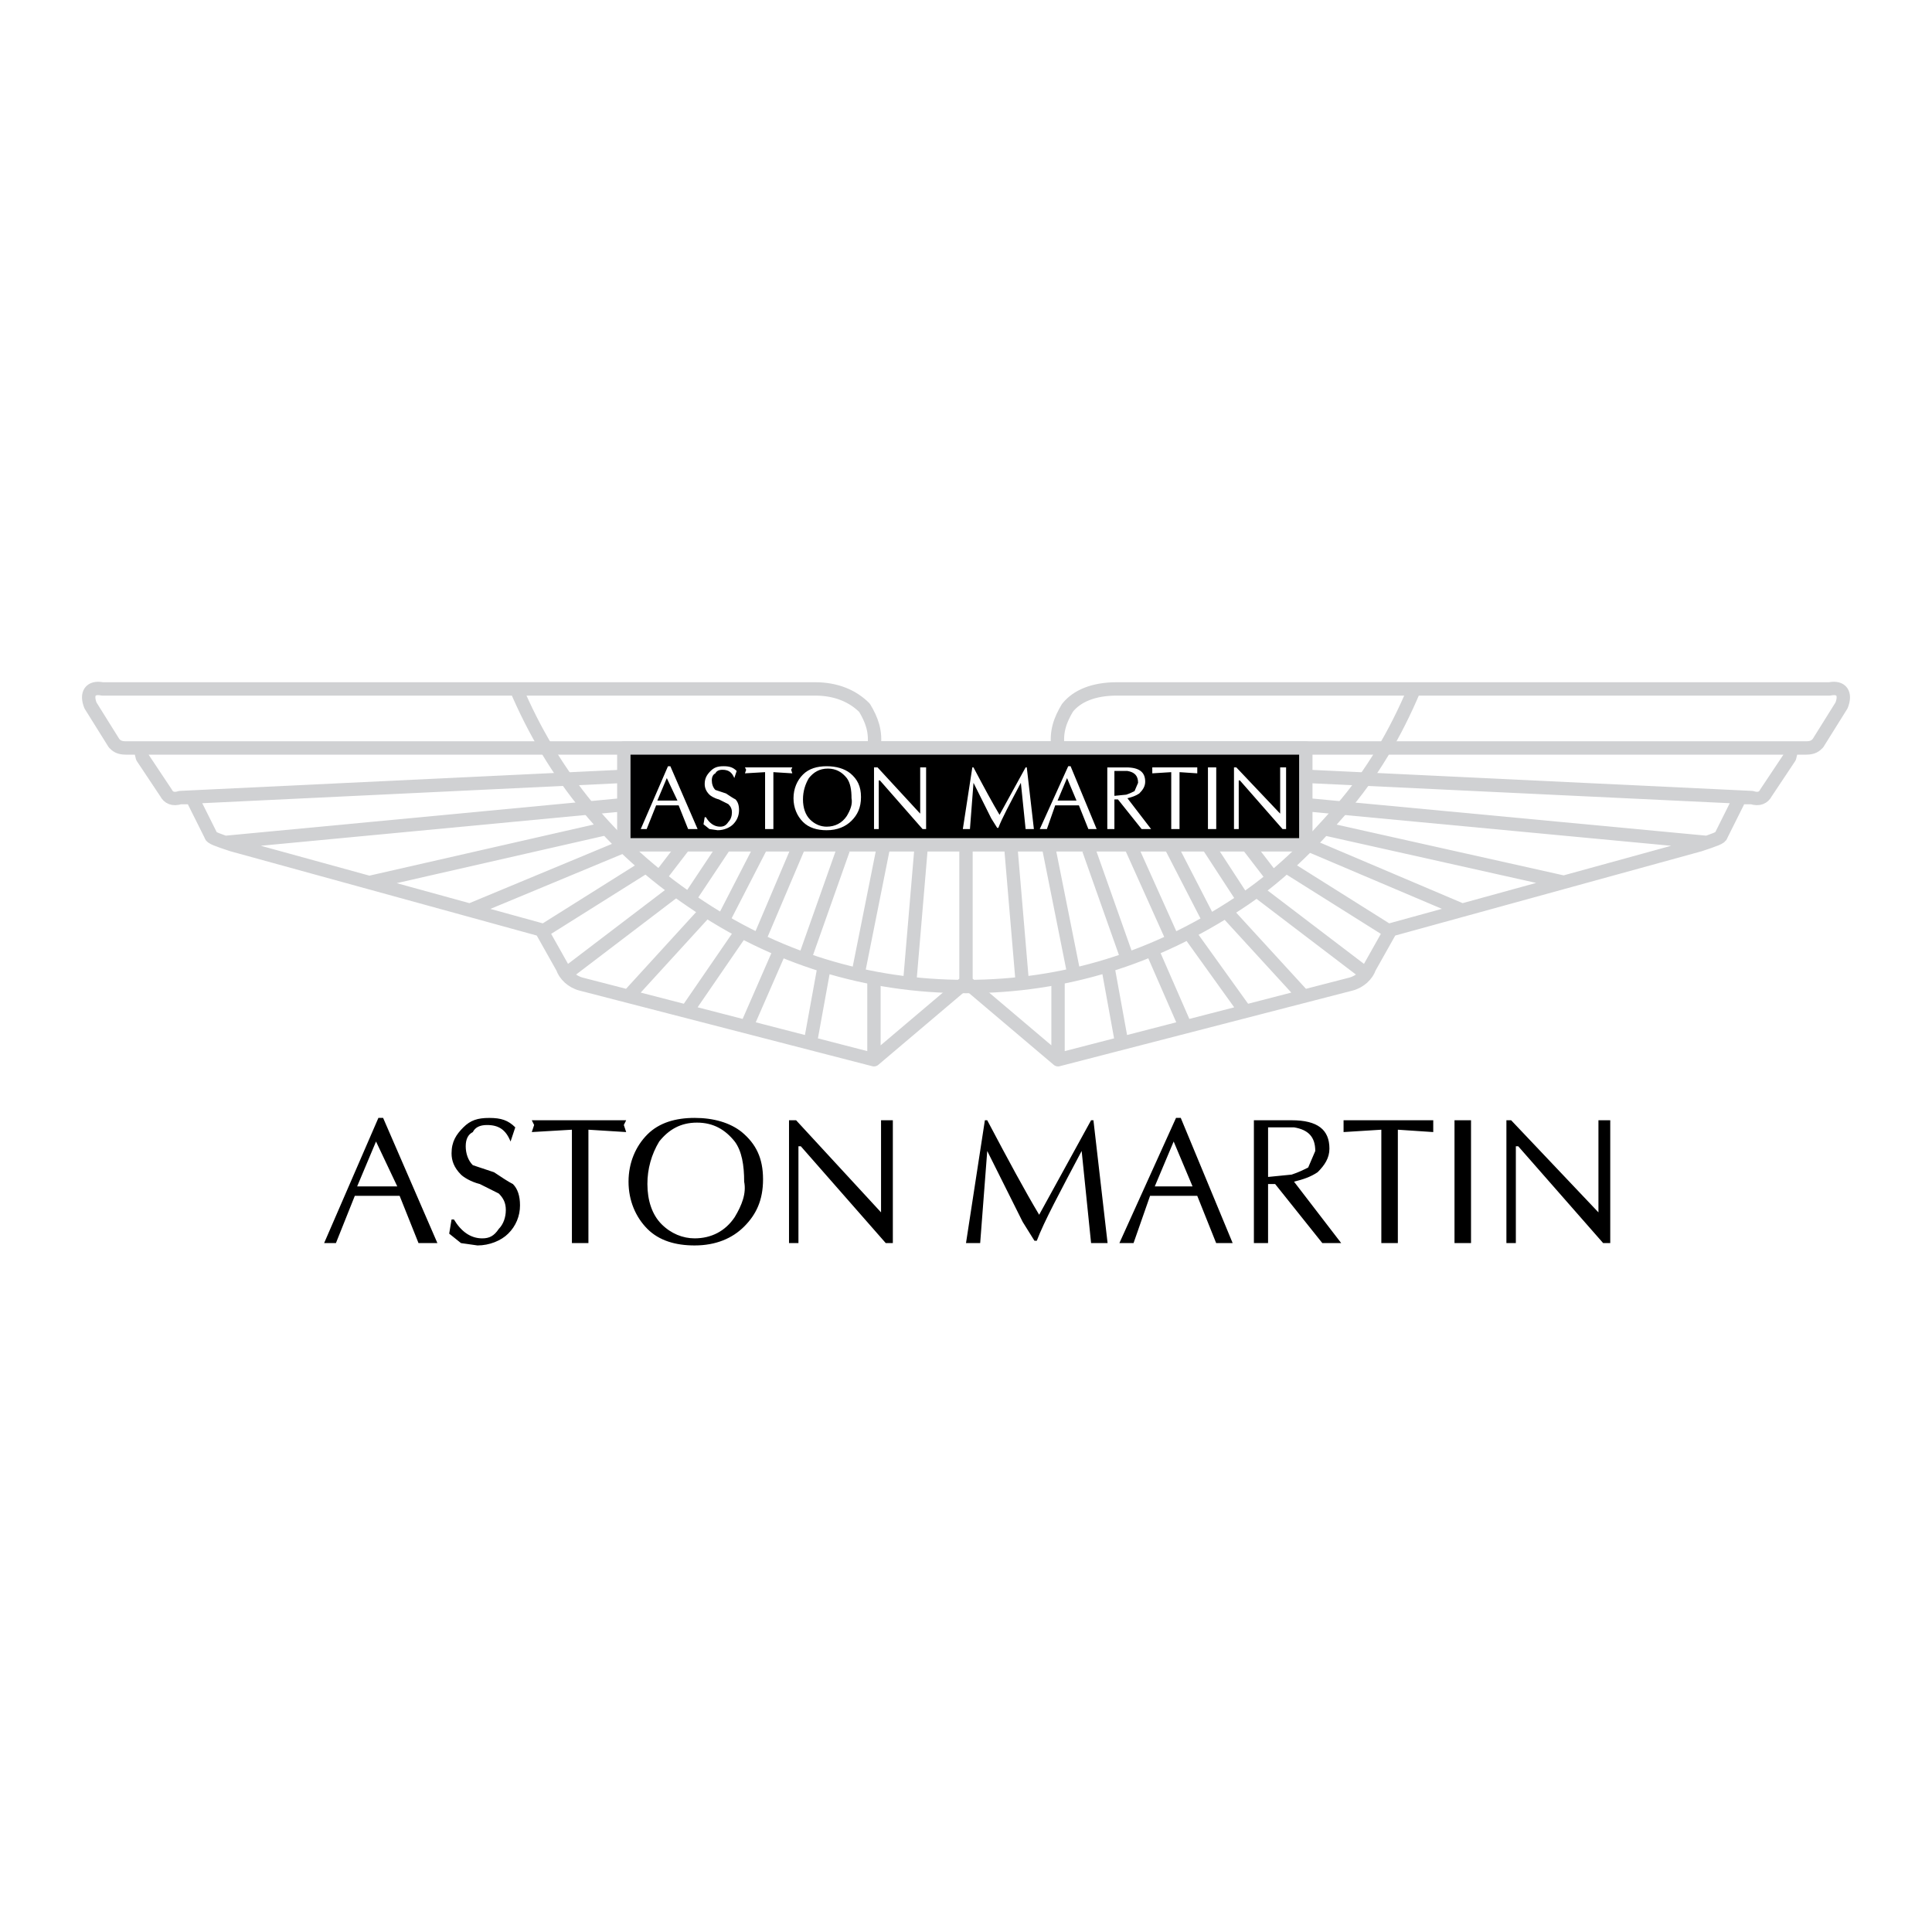
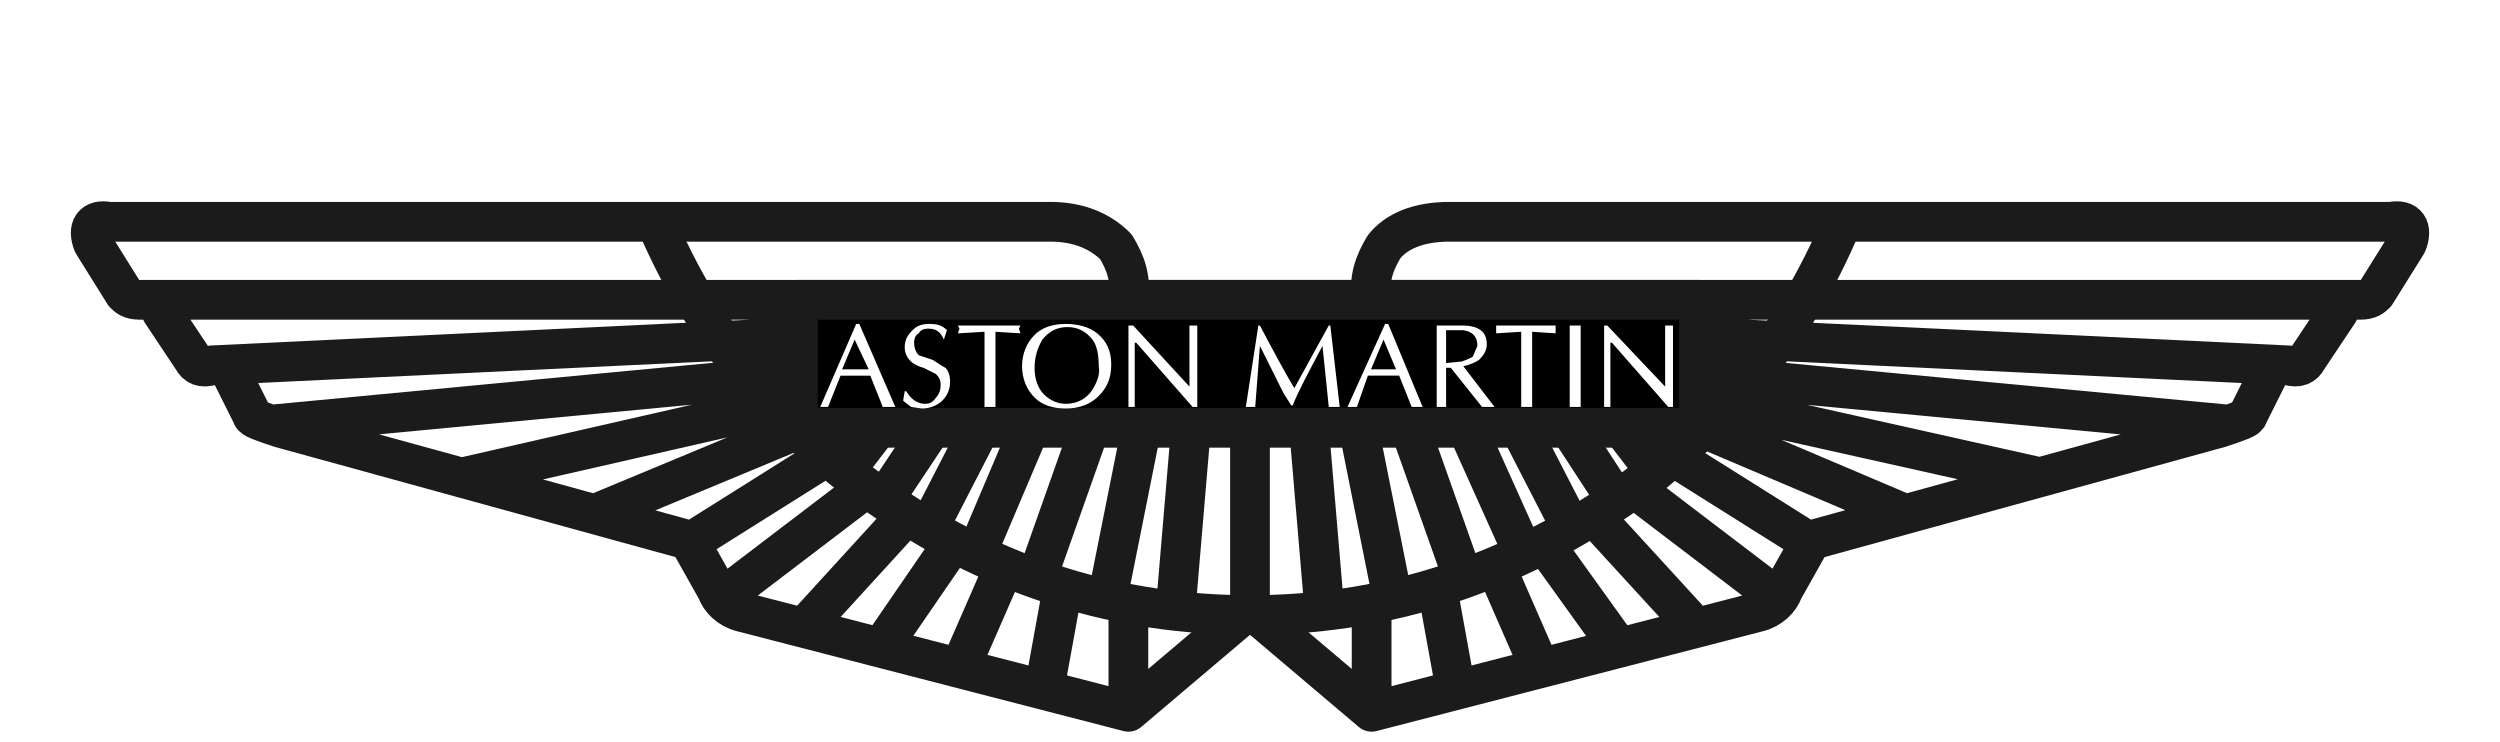
- <svg xmlns="http://www.w3.org/2000/svg" width="2500" height="2500" viewBox="0 0 192.756 192.756">
+ <svg xmlns="http://www.w3.org/2000/svg" width="2500" height="742" viewBox="2 52 188.756 56">
  <path fill-rule="evenodd" clip-rule="evenodd" fill="#fff" d="M0 0h192.756v192.756H0V0z" />
-   <path d="M105.561 74.625H87.195c.236-1.65-.235-2.828-.941-4.007-1.177-1.178-2.826-1.885-4.944-1.885H10.206c-1.178-.236-1.648.472-1.178 1.65l2.354 3.771c.235.235.472.471 1.178.471h1.413l.235.943 2.354 3.534c.236.472.706.708 1.413.472h1.177l1.884 3.77c0 .236.706.472 2.119.942l30.843 8.484 2.119 3.77c.236.707.942 1.414 1.884 1.65l29.195 7.541 9.182-7.777 9.183 7.777 29.195-7.541c.941-.236 1.648-.943 1.883-1.65l2.119-3.77 30.844-8.484c1.412-.471 2.119-.707 2.119-.942l1.883-3.77h1.178c.705.235 1.176 0 1.412-.472l2.355-3.534.234-.943h1.412c.707 0 .943-.236 1.178-.471l2.355-3.771c.471-1.178 0-1.886-1.178-1.65h-71.105c-2.354 0-4.002.707-4.943 1.885-.705 1.179-1.178 2.357-.941 4.007zm-83.112 9.426l39.79-3.771m-25.428 7.778l23.779-5.421m-13.891 8.249l15.304-6.363m-8.005 8.484l10.125-6.363m-7.77 10.604L67.183 89M62.71 99.369l7.534-8.248m-1.649 9.662l5.18-7.541m.706 9.192l3.296-7.542m3.061 9.19l1.413-7.775m4.944 8.955v-7.543m9.182.236V84.287m73.932-.236l-40.027-3.771m25.898 7.778l-24.25-5.421m14.127 8.249l-15.539-6.599m8.24 8.72l-10.123-6.363m7.769 10.604L125.574 89m4.473 10.369l-7.77-8.483m1.883 9.897l-5.414-7.541m-.473 9.192l-3.295-7.542m-3.06 9.19l-1.414-7.775m-4.943 9.425v-8.014m69.22-18.144l-44.5-2.121m-64.51 10.133l2.354-3.063m.47 5.42l3.767-5.656m-.47 8.013l4.002-7.777m-.235 9.427l4.003-9.427m.47 11.547l4.002-11.312m1.413 12.726l2.59-12.961m2.59 13.905l1.177-13.905m35.082 3.063l-2.355-3.063m-.471 5.42l-3.531-5.42m.236 7.777l-4.004-7.777m.237 9.427l-4.238-9.427m-.237 11.547l-4.002-11.312m-1.412 12.726l-2.59-12.961m-2.59 13.905l-1.178-13.905m79.344-9.898H105.56m-87.585 4.949l44.264-2.121m-49.678-2.828h74.635" fill="none" stroke="#d0d1d3" stroke-width="1.334" stroke-linejoin="round" stroke-miterlimit="2.613" />
-   <path fill-rule="evenodd" clip-rule="evenodd" stroke="#d0d1d3" stroke-width="1.334" stroke-linejoin="round" stroke-miterlimit="2.613" d="M130.281 84.287v-9.662H62.239v9.662h68.042z" />
-   <path d="M51.408 68.498c3.767 8.956 9.653 16.025 17.658 21.445 8.241 5.656 17.422 8.485 27.311 8.485 9.888 0 18.835-2.829 27.078-8.249 4.002-2.592 7.299-5.892 10.357-9.427 3.062-3.535 5.416-7.541 7.301-12.019" fill="none" stroke="#d0d1d3" stroke-width="1.334" stroke-linejoin="round" stroke-miterlimit="2.613" />
-   <path d="M38.223 111.533l5.416 12.49h-1.884l-1.883-4.713h-4.473l-1.884 4.713h-1.177l5.415-12.49h.47zm1.413 6.834l-2.12-4.479-1.883 4.479h4.003zm11.066 4.713c-.706.707-1.884 1.178-3.061 1.178l-1.648-.234-1.177-.943.236-1.414h.235c.706 1.178 1.648 1.885 2.825 1.885.706 0 1.177-.234 1.648-.941.471-.471.706-1.18.706-1.885 0-.709-.235-1.18-.706-1.65l-1.883-.943c-.942-.234-1.648-.707-1.884-.941-.706-.707-.941-1.414-.941-2.121 0-1.18.47-1.887 1.177-2.594s1.413-.941 2.59-.941c1.178 0 1.884.234 2.59.941l-.471 1.414c-.471-1.178-1.177-1.648-2.354-1.648-.706 0-1.177.234-1.412.707-.471.234-.707.707-.707 1.414s.235 1.414.707 1.885l2.119.707c.707.471 1.413.943 1.884 1.178.471.473.706 1.18.706 2.121a3.914 3.914 0 0 1-1.179 2.825zm11.537-10.84l.235.707-3.767-.236v11.312h-1.648v-11.312l-4.003.236.235-.707-.235-.473h9.418l-.235.473zm3.766 9.899c.942.941 2.119 1.412 3.296 1.412 1.648 0 3.061-.707 4.003-2.121.707-1.178 1.177-2.355.941-3.533 0-1.65-.235-3.064-.941-4.008-.942-1.178-2.119-1.885-3.768-1.885-1.648 0-2.826.707-3.767 1.885a8.147 8.147 0 0 0-1.178 4.242c.002 1.65.473 3.064 1.414 4.008zm-3.296-4.243c0-1.887.707-3.535 1.883-4.715 1.178-1.178 2.826-1.648 4.709-1.648 1.884 0 3.532.471 4.709 1.414 1.412 1.178 2.119 2.592 2.119 4.713s-.707 3.535-1.884 4.713-2.825 1.885-4.944 1.885c-1.883 0-3.531-.471-4.709-1.648-1.175-1.18-1.883-2.829-1.883-4.714zm26.37 6.127h-.707l-8.476-9.662h-.235v9.662h-.941v-12.256h.706l8.476 9.191v-9.191h1.177v12.256zm9.417-12.255c2.119 4.008 3.768 7.07 5.182 9.428l5.18-9.428h.234l1.412 12.256h-1.646l-.941-9.191c-2.119 4.006-3.768 7.07-4.475 8.955h-.236l-1.176-1.885-3.533-7.07-.705 9.191h-1.414l1.884-12.256h.234zm23.781 12.255h-.941l-1.885-4.713h-4.709l-1.648 4.713h-1.412l5.65-12.49h.473l5.178 12.49h-.706zm-3.297-5.656l-1.883-4.479-1.885 4.479h3.768zm7.536-5.892v4.949l2.354-.234c.705-.236 1.178-.473 1.648-.707l.707-1.65c0-1.414-.707-2.121-2.119-2.357h-2.59v-.001zm2.353-.707c2.59 0 3.768.943 3.768 2.828 0 .943-.471 1.65-1.178 2.357-.705.471-1.412.707-2.354.943l4.707 6.127h-1.883l-4.709-5.893h-.705v5.893h-1.414v-12.256h3.768v.001zm8.947 12.255v-11.312l-3.768.236v-1.18h8.947v1.18l-3.531-.236v11.312h-1.648zm8.948-12.255v12.256h-1.648v-12.256h1.648zm13.89 12.255h-.707l-8.475-9.662h-.236v9.662h-.941v-12.256h.471l8.711 9.191v-9.191h1.178v12.256h-.001z" fill-rule="evenodd" clip-rule="evenodd" />
+   <path d="M105.561 74.625H87.195c.236-1.65-.235-2.828-.941-4.007-1.177-1.178-2.826-1.885-4.944-1.885H10.206c-1.178-.236-1.648.472-1.178 1.65l2.354 3.771c.235.235.472.471 1.178.471h1.413l.235.943 2.354 3.534c.236.472.706.708 1.413.472h1.177l1.884 3.77c0 .236.706.472 2.119.942l30.843 8.484 2.119 3.77c.236.707.942 1.414 1.884 1.65l29.195 7.541 9.182-7.777 9.183 7.777 29.195-7.541c.941-.236 1.648-.943 1.883-1.65l2.119-3.77 30.844-8.484c1.412-.471 2.119-.707 2.119-.942l1.883-3.77h1.178c.705.235 1.176 0 1.412-.472l2.355-3.534.234-.943h1.412c.707 0 .943-.236 1.178-.471l2.355-3.771c.471-1.178 0-1.886-1.178-1.65h-71.105c-2.354 0-4.002.707-4.943 1.885-.705 1.179-1.178 2.357-.941 4.007zm-83.112 9.426l39.79-3.771m-25.428 7.778l23.779-5.421m-13.891 8.249l15.304-6.363m-8.005 8.484l10.125-6.363m-7.77 10.604L67.183 89M62.71 99.369l7.534-8.248m-1.649 9.662l5.18-7.541m.706 9.192l3.296-7.542m3.061 9.19l1.413-7.775m4.944 8.955v-7.543m9.182.236V84.287m73.932-.236l-40.027-3.771m25.898 7.778l-24.25-5.421m14.127 8.249l-15.539-6.599m8.24 8.72l-10.123-6.363m7.769 10.604L125.574 89m4.473 10.369l-7.77-8.483m1.883 9.897l-5.414-7.541m-.473 9.192l-3.295-7.542m-3.06 9.19l-1.414-7.775m-4.943 9.425v-8.014m69.22-18.144l-44.5-2.121m-64.51 10.133l2.354-3.063m.47 5.42l3.767-5.656m-.47 8.013l4.002-7.777m-.235 9.427l4.003-9.427m.47 11.547l4.002-11.312m1.413 12.726l2.59-12.961m2.59 13.905l1.177-13.905m35.082 3.063l-2.355-3.063m-.471 5.42l-3.531-5.42m.236 7.777l-4.004-7.777m.237 9.427l-4.238-9.427m-.237 11.547l-4.002-11.312m-1.412 12.726l-2.59-12.961m-2.59 13.905l-1.178-13.905m79.344-9.898H105.56m-87.585 4.949l44.264-2.121m-49.678-2.828h74.635" fill="none" stroke="#1b1b1b" stroke-width="3" stroke-linejoin="round" stroke-miterlimit="2.613" />
+   <path fill-rule="evenodd" clip-rule="evenodd" stroke="#1b1b1b" stroke-width="3" stroke-linejoin="round" stroke-miterlimit="2.613" d="M130.281 84.287v-9.662H62.239v9.662h68.042z" />
+   <path d="M51.408 68.498c3.767 8.956 9.653 16.025 17.658 21.445 8.241 5.656 17.422 8.485 27.311 8.485 9.888 0 18.835-2.829 27.078-8.249 4.002-2.592 7.299-5.892 10.357-9.427 3.062-3.535 5.416-7.541 7.301-12.019" fill="none" stroke="#1b1b1b" stroke-width="3" stroke-linejoin="round" stroke-miterlimit="2.613" />
  <path d="M66.881 76.447l2.718 6.268h-.946l-.945-2.365h-2.245l-.945 2.365h-.59l2.717-6.268h.236zm.709 3.428l-1.063-2.246-.945 2.246h2.008zm5.553 2.366c-.354.354-.945.591-1.536.591l-.827-.118-.591-.474.119-.709h.118c.354.592.827.946 1.417.946.354 0 .591-.118.827-.473.236-.237.354-.591.354-.946s-.118-.591-.354-.828l-.945-.473c-.473-.118-.827-.355-.945-.473-.354-.354-.472-.709-.472-1.064 0-.591.235-.945.59-1.301.354-.354.709-.473 1.3-.473s.945.118 1.3.473l-.236.71c-.236-.591-.591-.828-1.181-.828-.355 0-.591.118-.709.355-.236.119-.354.355-.354.709s.118.71.354.946l1.063.354c.354.236.709.473.945.591.236.237.354.591.354 1.064 0 .594-.236 1.066-.591 1.421zm5.789-5.44l.118.355-1.89-.118v5.676h-.827v-5.676l-2.008.118.118-.355-.118-.236h4.725l-.118.236zm1.89 4.967c.473.473 1.063.709 1.654.709.827 0 1.536-.354 2.008-1.064.354-.591.591-1.183.473-1.774 0-.828-.118-1.538-.473-2.01-.473-.591-1.063-.946-1.89-.946s-1.418.355-1.891.946c-.354.591-.59 1.301-.59 2.128s.237 1.538.709 2.011zm-1.654-2.128c0-.946.354-1.774.945-2.365.59-.592 1.417-.828 2.363-.828s1.772.236 2.363.709c.708.591 1.063 1.301 1.063 2.365 0 1.064-.354 1.774-.945 2.365-.591.591-1.417.946-2.481.946-.945 0-1.773-.237-2.363-.827-.59-.591-.945-1.42-.945-2.365zm13.231 3.074h-.354l-4.253-4.849h-.118v4.849h-.473v-6.149h.354l4.253 4.612v-4.612h.59v6.149h.001zm4.726-6.149c1.062 2.011 1.891 3.547 2.6 4.73l2.6-4.73h.117l.709 6.149h-.826l-.473-4.612c-1.064 2.01-1.891 3.548-2.246 4.493h-.117l-.592-.945-1.771-3.548-.354 4.612h-.709l.946-6.149h.116zm11.932 6.149h-.471l-.945-2.365h-2.363l-.828 2.365h-.709l2.836-6.268h.236l2.6 6.268h-.356zm-1.653-2.839l-.945-2.246-.945 2.246h1.89zm3.78-2.956v2.483l1.182-.118c.355-.118.59-.236.826-.354l.355-.828c0-.709-.355-1.064-1.062-1.183h-1.301zm1.181-.354c1.299 0 1.891.473 1.891 1.419 0 .473-.236.828-.592 1.183-.354.236-.709.354-1.18.473l2.361 3.075h-.945l-2.361-2.957h-.355v2.957h-.709v-6.149h1.89v-.001zm4.49 6.149v-5.676l-1.891.118v-.591h4.488v.591l-1.771-.118v5.676h-.826zm4.489-6.149v6.149h-.827v-6.149h.827zm6.97 6.149h-.355l-4.252-4.849h-.119v4.849h-.473v-6.149h.236l4.371 4.612v-4.612h.592v6.149z" fill-rule="evenodd" clip-rule="evenodd" fill="#fff" />
</svg>
